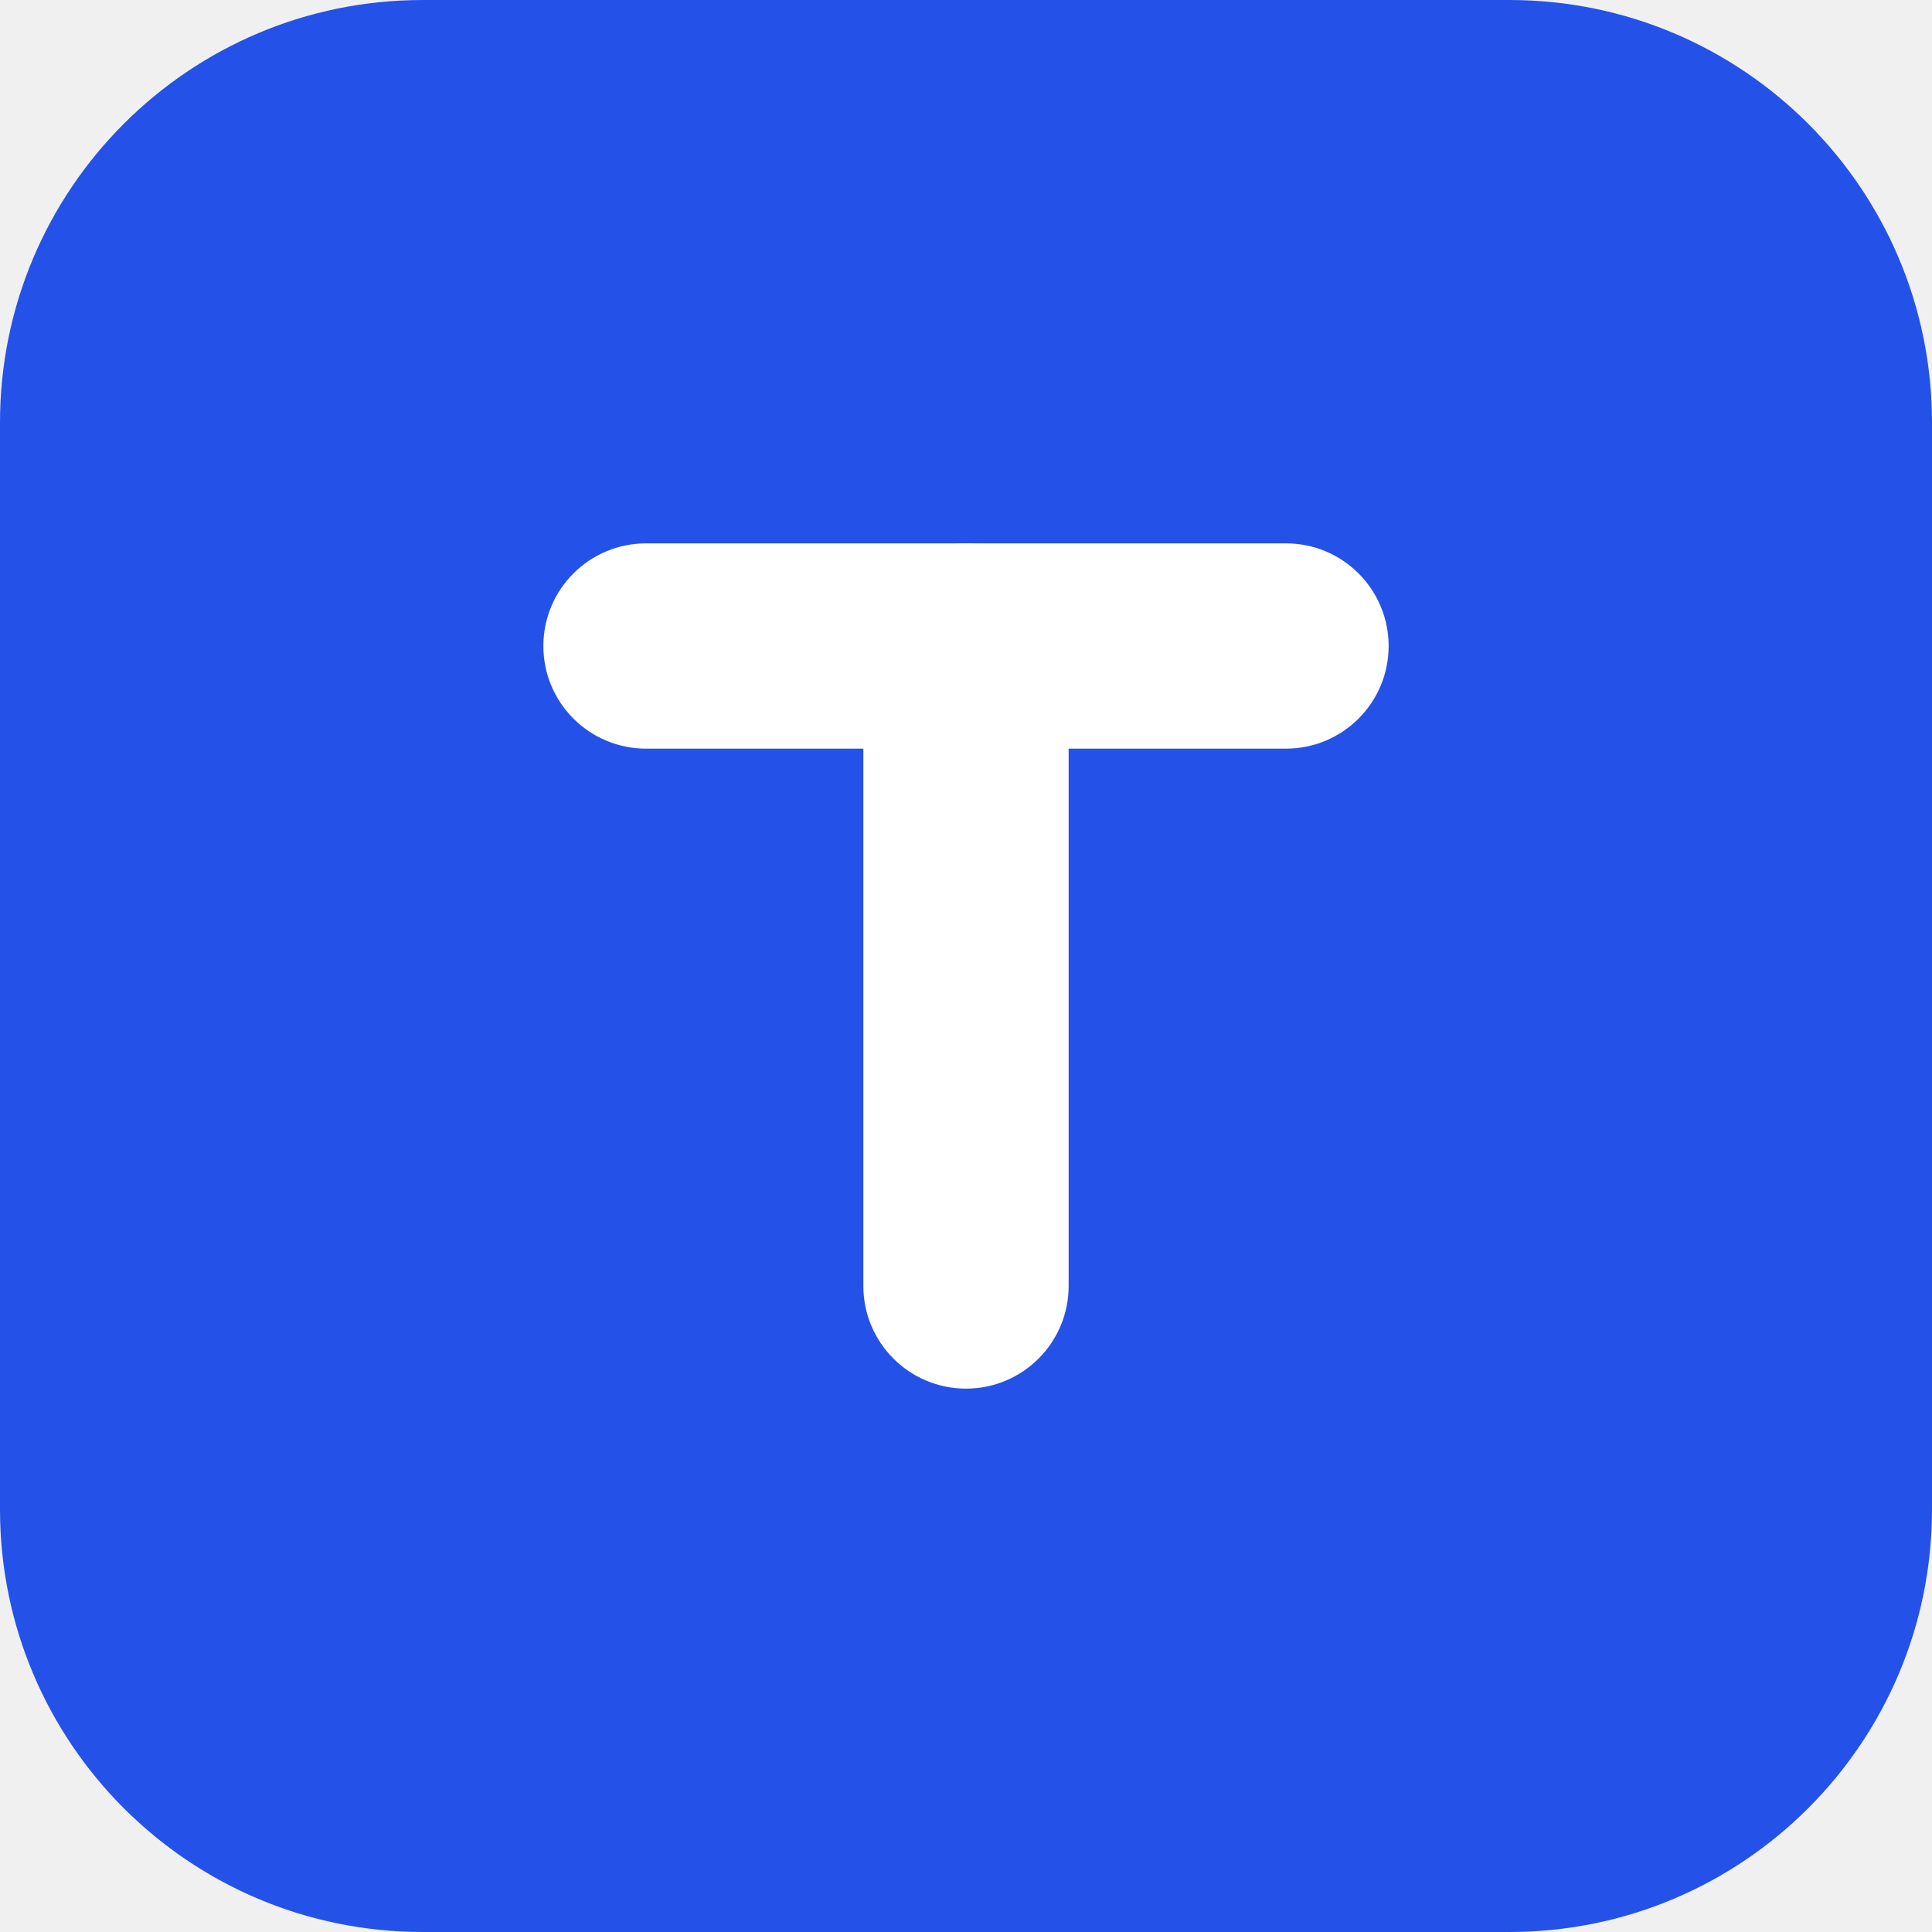
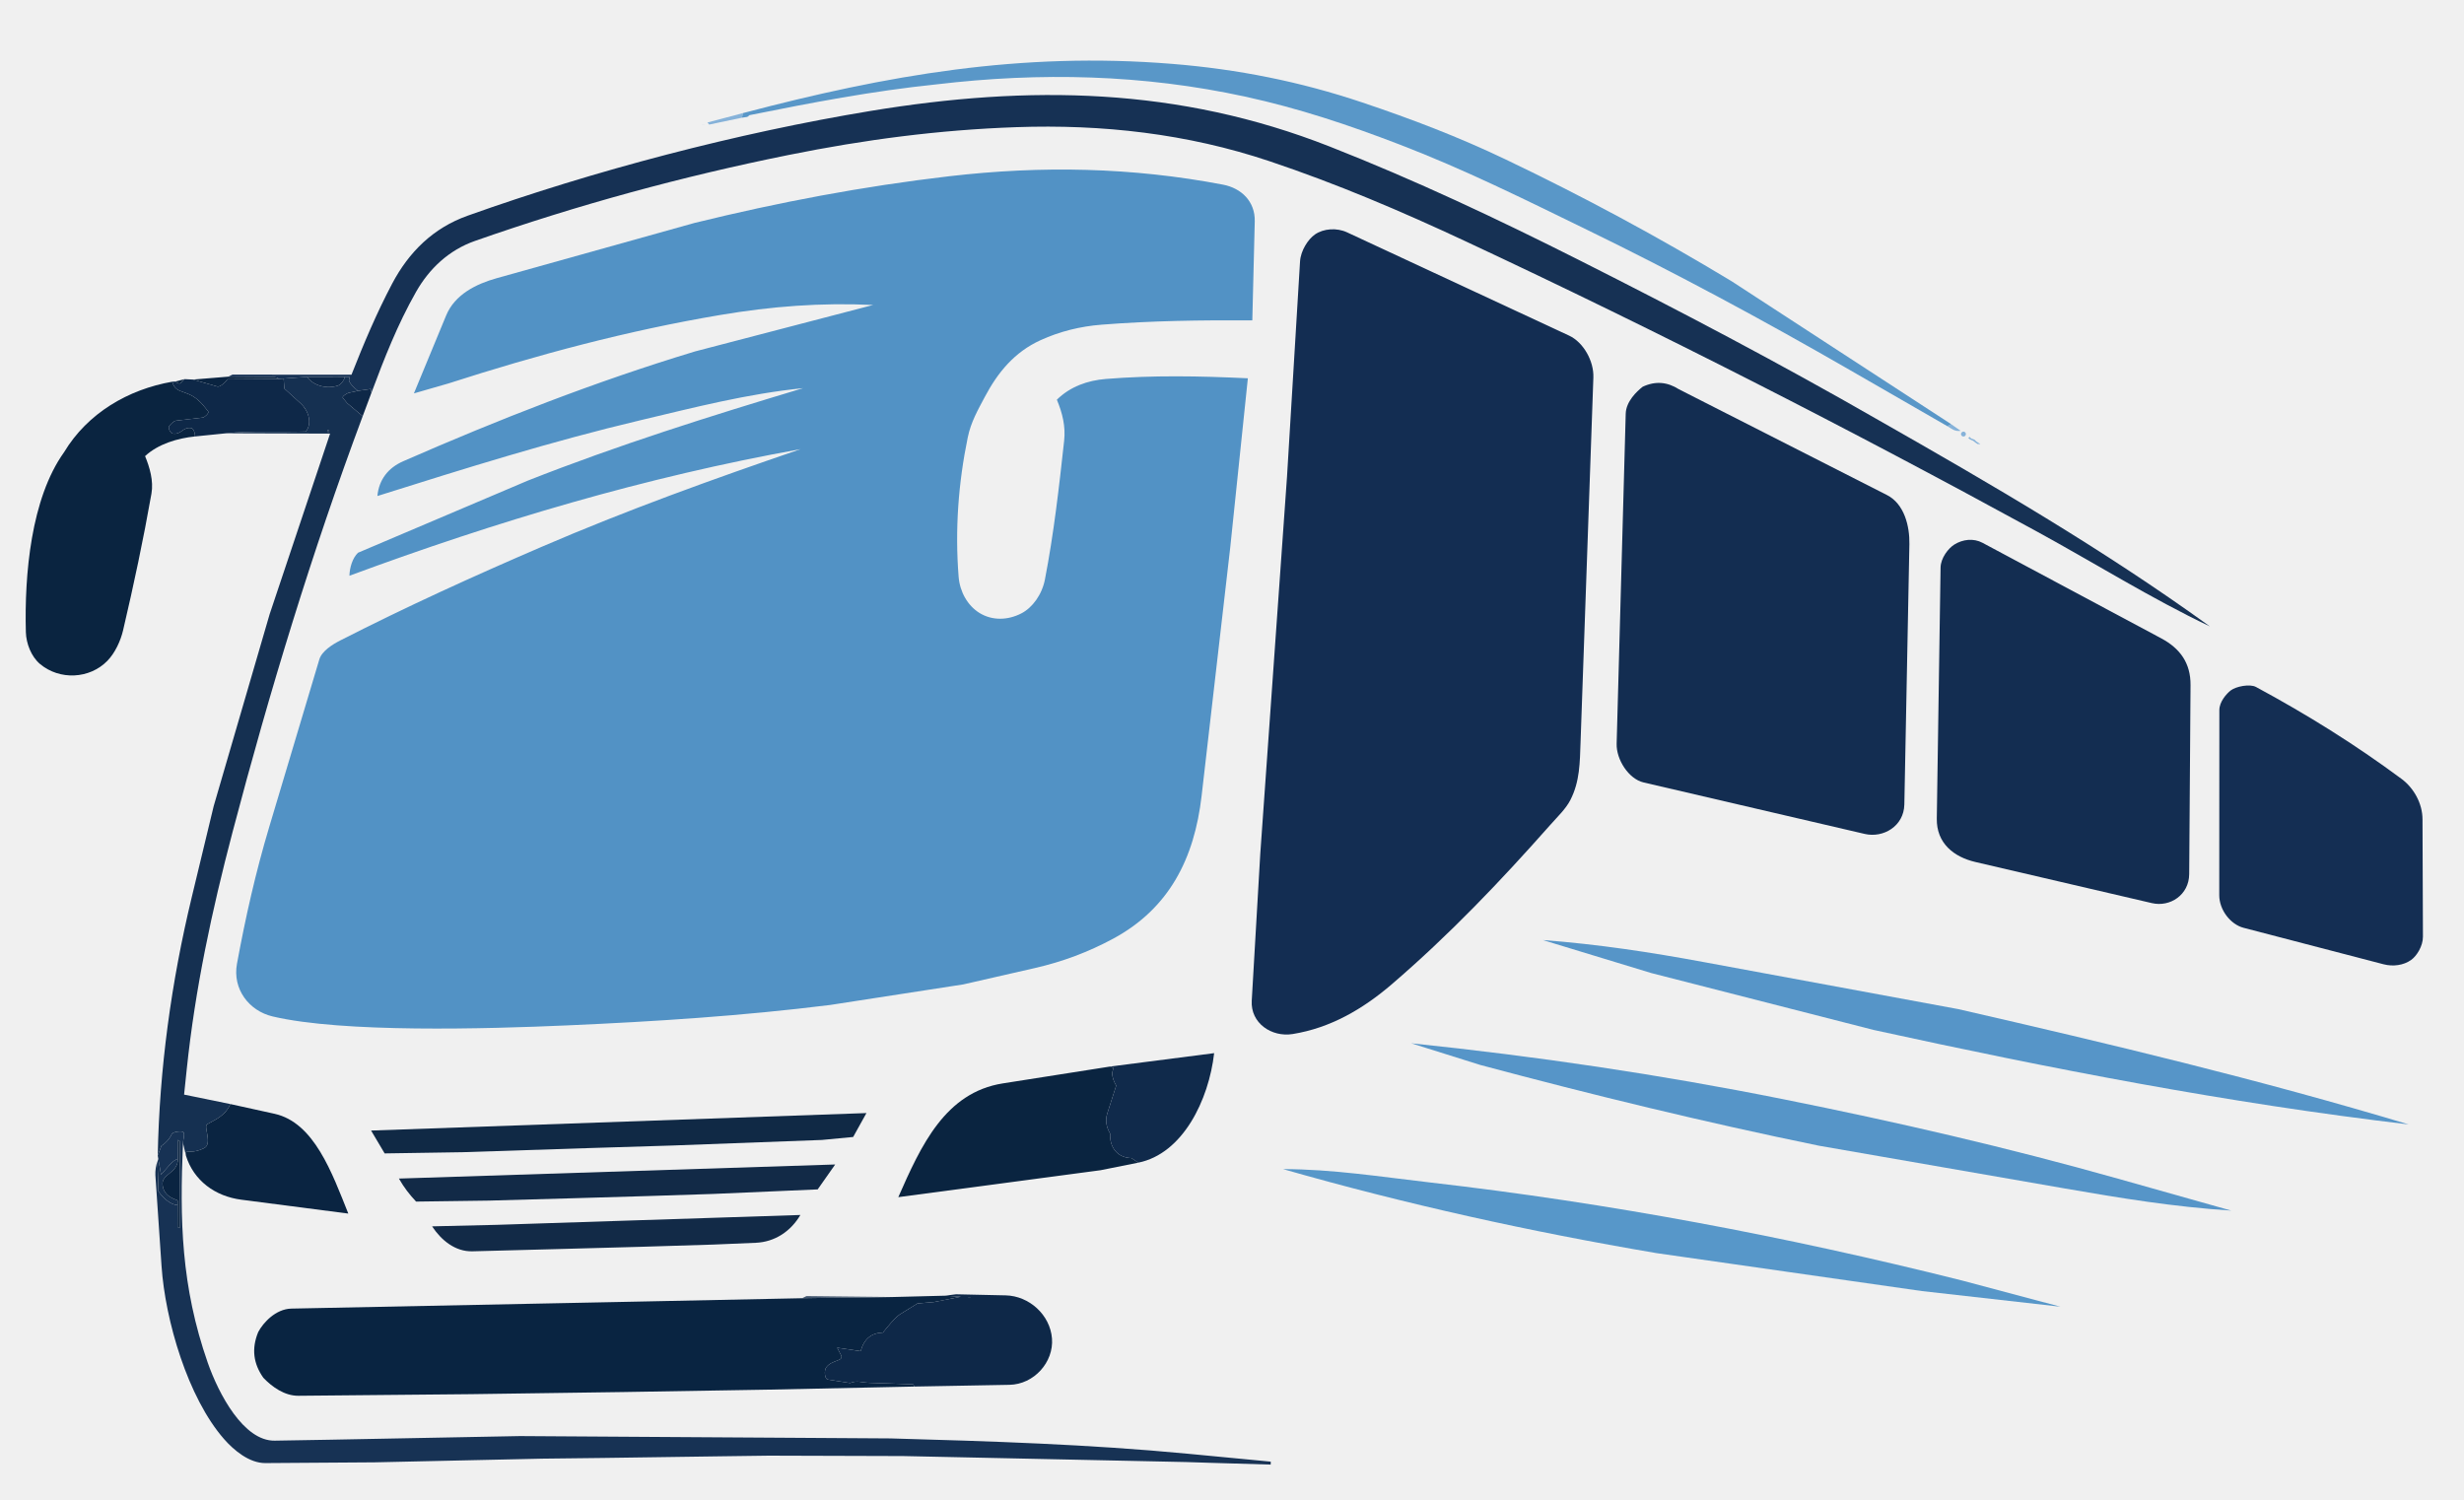
- <svg xmlns="http://www.w3.org/2000/svg" viewBox="0 0 32 32" width="32" height="32">
-   <rect width="32" height="32" rx="7" fill="#2452E8" />
-   <rect x="9" y="9" width="14" height="3.4" rx="1.7" fill="#ffffff" />
-   <rect x="14.3" y="9" width="3.4" height="14" rx="1.7" fill="#ffffff" />
+ <svg xmlns="http://www.w3.org/2000/svg" xmlns:xlink="http://www.w3.org/1999/xlink" version="1.1" width="690" height="420" viewBox="160 180 690 420">
+   <defs>
+     <clipPath id="clip_1">
+       <path transform="matrix(1,0,0,-1,0,1000)" d="M0 1000H1000V0H0Z" />
+     </clipPath>
+     <path id="font_2_299" d="M.749 .727 .629 0H.479L.26 .42H.256L.185 0H.01L.13 .727H.282L.499 .308H.505L.574 .727H.749Z" />
+     <path id="font_2_197" d="M.306 .727 .185 0H.01L.13 .727H.306Z" />
+     <path id="font_2_141" d="M.568 .49C.567 .505 .563 .518 .558 .529 .553 .541 .546 .551 .537 .559 .528 .567 .517 .573 .503 .577 .49 .581 .475 .583 .457 .583 .422 .583 .39 .575 .36 .558 .33 .54 .305 .516 .284 .483 .264 .451 .25 .411 .242 .365 .234 .318 .234 .278 .241 .245 .249 .212 .263 .187 .286 .17 .308 .153 .337 .144 .373 .144 .405 .144 .434 .149 .459 .16 .483 .171 .504 .185 .519 .205 .535 .224 .545 .247 .549 .273L.581 .27H.404L.425 .398H.739L.723 .301C.712 .236 .689 .181 .654 .134 .619 .088 .575 .052 .523 .027 .47 .002 .413-.01 .35-.01 .281-.01 .223 .005 .175 .035 .127 .065 .094 .108 .074 .164 .053 .22 .05 .286 .062 .363 .072 .422 .09 .475 .115 .521 .141 .568 .172 .607 .209 .639 .246 .671 .287 .696 .332 .712 .377 .729 .424 .737 .472 .737 .514 .737 .552 .731 .587 .719 .621 .707 .65 .69 .675 .668 .699 .646 .718 .62 .73 .589 .743 .559 .748 .526 .746 .49H.568Z" />
+     <path id="font_2_95" d="M.01 0 .13 .727H.637L.613 .585H.282L.258 .435H.563L.539 .292H.234L.21 .143H.541L.517 0H.01Z" />
+     <path id="font_2_382" d="M.01 0 .13 .727H.431C.485 .727 .531 .718 .567 .698 .603 .678 .629 .651 .645 .614 .66 .578 .664 .535 .656 .485 .647 .435 .629 .392 .602 .357 .574 .322 .538 .295 .494 .277 .451 .258 .401 .249 .346 .249H.156L.179 .387H.337C.363 .387 .386 .391 .405 .398 .424 .405 .439 .415 .451 .43 .462 .444 .47 .462 .473 .485 .477 .508 .476 .526 .469 .541 .462 .556 .45 .567 .434 .574 .417 .582 .396 .586 .37 .586H.283L.185 0H.01M.474 .332 .6 0H.408L.286 .332H.474Z" />
+     <path id="font_2_2" d="M.167 0H-.022L.344 .727H.578L.703 0H.514L.434 .544H.428L.167 0M.19 .286H.585L.561 .153H.167L.19 .286Z" />
+     <path id="font_2_1681" d="" />
+     <path id="font_2_280" d="M.01 0 .13 .727H.306L.21 .143H.512L.488 0H.01Z" />
+     <path id="font_2_291" d="M.13 .727H.348L.458 .277H.467L.726 .727H.944L.823 0H.652L.726 .447H.72L.472 .005H.363L.262 .449H.256L.181 0H.01L.13 .727Z" />
+     <path id="font_2_409" d="M.082 .585 .107 .727H.721L.697 .585H.477L.38 0H.207L.303 .585H.082Z" />
+     <path id="font_2_84" d="M.282 0H.01L.13 .727H.395C.469 .727 .531 .712 .58 .682 .629 .652 .664 .61 .684 .554 .705 .498 .709 .432 .696 .355 .684 .28 .659 .217 .622 .164 .585 .111 .538 .07 .48 .042 .422 .014 .356 0 .282 0M.21 .15H.293C.334 .15 .37 .157 .401 .172 .433 .187 .459 .211 .479 .243 .5 .276 .515 .319 .523 .373 .532 .424 .532 .464 .523 .494 .513 .524 .496 .545 .47 .558 .444 .571 .41 .577 .369 .577H.281L.21 .15Z" />
+   </defs>
+   <path transform="matrix(1,0,0,-1,368.0394,211.6786)" d="M0 0-.255-1.282-9.451-3.211-9.924-2.617Z" fill="#86b2d9" />
+   <g clip-path="url(#clip_1)">
+     <path transform="matrix(1,0,0,-1,705.3315,299.3557)" d="M0 0 1.054 .574 3.731-1.304C1.963-1.536 1.189-.685 0 0" fill="#86b2d9" />
+     <path transform="matrix(1,0,0,-1,710.5174,301.5616)" d="M0 0C0-.379-.307-.686-.686-.686-1.065-.686-1.372-.379-1.372 0-1.372 .379-1.065 .686-.686 .686-.307 .686 0 .379 0 0" fill="#86b2d9" />
+     <path transform="matrix(1,0,0,-1,711.1771,302.6948)" d="M0 0C.039 .04 .378 .373 .363 .359L.814-.094 1.721-.421 2.04-.73 2.344-1.002 3.41-1.673 2.611-1.651 2.06-1.293 1.734-1.031 1.4-.776 .524-.378Z" fill="#86b2d9" />
+     <path transform="matrix(1,0,0,-1,356.7212,215.0186)" d="M0 0H.416L.818-.011 .416-.022H0L-.402-.011Z" fill="#86b2d9" />
+     <path transform="matrix(1,0,0,-1,369.2227,212.7406)" d="M0 0 .623 .481C.559 .236 .223 .034 0 0" fill="#86b2d9" />
+     <path transform="matrix(1,0,0,-1,736.9877,545.9391)" d="M0 0-38.834 4.384-113.141 15.008C-148.539 21.024-183.18 28.66-217.71 38.537-203.597 38.495-190.616 36.41-176.76 34.821-126.313 29.036-76.927 19.716-27.727 7.378Z" fill="#5797c9" />
+     <path transform="matrix(1,0,0,-1,318.7671,467.1609)" d="M0 0C-22.601-.992-62.787-2.131-82.445 2.512-89.03 4.067-93.71 10.172-92.407 17.261-90.016 30.259-87.188 42.828-83.375 55.578L-69.339 102.509C-68.637 104.856-65.589 106.731-63.488 107.803-44.88 117.296-26.405 125.701-7.163 133.992 16.797 144.316 40.733 152.937 65.41 161.376 21.872 153.566-19.748 141.151-60.914 125.925-60.86 128.273-60.021 130.927-58.519 132.365L-10.994 152.554C14.448 162.581 39.902 170.576 66.133 178.462 50.353 176.854 35.844 173.09 20.64 169.489-4.362 163.567-28.287 156.063-53.083 148.253-52.655 152.848-50.065 156.151-45.829 158.004-19.057 169.718 7.829 180.266 35.899 188.753L85.743 201.756C71.037 202.443 57.259 201.371 42.89 198.946 16.869 194.555-8.156 187.836-33.19 179.777L-42.858 176.993-33.834 198.81C-31.404 204.686-25.458 207.639-19.602 209.274L35.724 224.729C59.39 230.541 82.812 234.98 107.045 237.804 132.92 240.818 158.262 240.316 183.721 235.449 188.841 234.47 192.744 230.761 192.605 225.154L191.92 197.442C177.312 197.522 163.763 197.337 149.72 196.236 143.708 195.765 137.963 194.327 132.663 191.915 125.285 188.558 120.636 182.858 116.997 175.979 115.062 172.32 113.129 168.99 112.24 164.684 109.586 151.828 108.636 138.8 109.681 125.622 110.008 121.489 112.149 117.581 115.53 115.499 119.073 113.318 123.466 113.415 127.292 115.409 130.345 117.001 133.023 120.621 133.848 124.887 136.334 137.748 137.784 150.536 139.225 163.7 139.677 167.823 138.728 171.507 137.189 175.226 140.893 178.878 145.757 180.622 150.929 181.038 164.123 182.1 176.962 181.871 190.673 181.221L185.735 133.795 177.721 64.273C175.694 46.692 168.617 32.736 152.962 24.288 146.025 20.545 138.778 17.829 131.051 16.064L110.984 11.481 73.686 5.719C49.034 2.655 24.909 1.094 0 0" fill="#5292c5" />
+     <path transform="matrix(1,0,0,-1,264.0178,289.9878)" d="M0 0-.173 1.057-3.802 .537C-4.991 1.564-6.261 2.672-6.297 3.678-5.992 3.877-6.031 4.539-6.026 4.457L-7.476 4.456-18.05 4.45-24.593 3.972-26.136 3.857C-25.629 4.014-26.994 4.414-27.347 4.416L-40.109 4.505-38.914 5.069-5.592 5.047C-2.126 13.833 1.4 22.212 5.783 30.518 10.489 39.437 17.305 46.14 26.894 49.564 62.296 62.209 102.486 72.766 139.701 78.909 184.241 86.262 226.059 85.577 268.327 68.957 292.293 59.534 315.118 48.772 338.118 37.182 366.522 22.868 394.401 8.216 422.023-7.658 453.601-25.629 484.661-43.666 514.825-65.435 498.375-57.614 482.749-47.816 466.43-38.893 413.832-10.133 360.791 16.979 306.467 42.38 288.382 50.836 270.299 58.542 251.392 64.873 228.421 72.566 204.658 75.22 180.553 74.375 158.907 73.616 138.203 70.898 116.946 66.613 86.922 60.56 57.848 52.632 29.012 42.525 21.707 39.965 16.202 34.792 12.465 28.205 7.285 19.074 3.575 9.574 0 0" fill="#163154" />
+     <path transform="matrix(1,0,0,-1,594.1021,411.0404)" d="M0 0C-14.102-15.937-28.329-30.826-44.284-44.538-52.456-51.56-61.505-56.824-72.096-58.537-78.012-59.494-83.939-55.495-83.573-49.206L-81.186-8.098-73.692 97.597-70.046 157.835C-69.861 160.882-67.771 164.065-65.885 165.373-63.458 167.056-59.78 167.323-56.866 165.967L5.31 137.046C9.306 135.187 12.256 129.93 12.094 125.35L8.509 23.343C8.303 17.487 8.326 12.213 5.646 6.99 4.362 4.49 2.172 2.455 0 0" fill="#132d52" />
+     <path transform="matrix(1,0,0,-1,693.2784,405.2956)" d="M0 0C-.118-6.067-5.892-9.456-11.089-8.246L-73.017 6.172C-77.23 7.153-80.687 12.619-80.566 17.01L-78.024 109.443C-77.93 112.838-74.975 115.664-73.266 116.993-69.651 118.676-66.324 118.315-63.137 116.286L-4.865 86.659C.004 84.184 1.51 77.924 1.413 72.922Z" fill="#132d51" />
+     <path transform="matrix(1,0,0,-1,773.0453,424.8051)" d="M0 0C-.041-5.805-5.353-9.295-10.43-8.112L-59.853 3.398C-65.948 4.818-70.783 8.676-70.679 15.541L-69.622 85.85C-69.581 88.578-67.406 91.284-65.775 92.302-63.418 93.773-60.406 94.147-57.872 92.792L-7.819 66.033C-2.595 63.24 .421 59.147 .377 52.965Z" fill="#132d51" />
+     <path transform="matrix(1,0,0,-1,838.5013,442.3007)" d="M0 0C.01-2.672-1.753-5.419-3.299-6.526-5.415-8.039-8.356-8.438-11.022-7.744L-50.219 2.468C-53.921 3.433-57.041 7.501-57.039 11.62L-57.01 63.472C-57.009 65.701-55.082 68.001-53.77 68.988-52.373 70.039-48.515 70.867-46.748 69.914-32.458 62.204-19.058 53.859-5.992 44.173-2.546 41.619-.139 37.298-.122 32.879Z" fill="#142e53" />
+     <path transform="matrix(1,0,0,-1,211.2397,500.0622)" d="M0 0C-.939-21.441-.533-40.18 6.936-61.56 9.978-70.269 16.963-83.54 25.698-83.391L41.017-83.13 94.379-82.108 198.155-82.763C226.16-83.55 253.576-84.404 281.345-87.051L304.618-89.268 304.592-90.091 287.343-89.588 280.956-89.382 201.758-87.704 164.086-87.59 150.607-87.77 117.759-88.231 100.694-88.429 53.698-89.46 23.073-89.671C18.591-89.702 14.267-86.105 11.509-82.956 1.327-71.331-4.974-49.667-6.001-34.534L-7.731-9.02C-7.807-7.911-7.533-6.011-7.149-5.258L-6.872-13.568C-5.458-15.582-3.377-17.373-1.49-17.419L-1.513-23.537-.93-23.878-.901 .498-1.458 .834-1.418-4.467C-2.224-4.685-3.109-5.445-3.718-6.139L-6.136-8.897-6.918-4.437-7.069-3.548-6.03-.806C-4.893-.166-3.7 1.203-3.158 2.431-2.861 3.098-.743 3.359-.033 3.106 .667 2.857 .038 .875 0 0" fill="#173254" />
+     <path transform="matrix(1,0,0,-1,706.3856,298.7817)" d="M0 0-1.054-.574-28.52 15.243C-52.701 29.169-76.839 42.188-101.973 54.429-119.451 62.942-136.31 71.34-154.412 78.294-168.775 83.813-182.657 88.453-197.72 91.727-226.319 97.943-255.034 98.607-284.151 95.153-302.142 93.296-319.227 90.009-336.54 86.522L-337.163 86.041-338.601 85.821-338.346 87.103C-298.011 97.738-260.533 104.329-218.153 100.895-199.754 99.404-182.301 95.934-164.879 90.08-150.984 85.412-137.976 80.45-124.707 74.109-102.944 63.708-82.173 52.527-61.475 40.023Z" fill="#5997c8" />
+     <path transform="matrix(1,0,0,-1,834.4957,494.8926)" d="M0 0C-50.868 6.004-100.25 15.614-149.807 26.455L-212.086 42.391-242.457 51.635C-226.919 50.449-212.488 48.257-197.323 45.454L-126.108 32.29C-83.661 22.555-41.793 12.574 0 0" fill="#5695c8" />
+     <path transform="matrix(1,0,0,-1,251.9206,300.3298)" d="M0 0-.308-.308 0-.742 .308-.308ZM-5.953 14.792C-4.099 12.242-.316 11.305 2.761 12.363 3.565 12.639 4.649 14.131 4.621 14.798L6.071 14.799 5.8 14.02C5.836 13.014 7.106 11.906 8.296 10.879L5.693 10.313C5.258 10.218 3.791 9.27 4.067 8.933L5.291 7.44 9.642 3.768C-4.558-34.26-16.386-73.117-26.801-112.695-32.61-134.77-37.275-156.567-39.633-179.16L-40.369-186.213-27.42-188.857C-28.215-190.83-29.775-192.235-31.748-193.328L-33.956-194.551C-34.861-195.053-32.712-199.462-34.333-200.907-34.981-201.484-36.869-202.075-37.739-202.134L-39.751-202.271C-39.999-202.288-39.771-203.385-39.852-203.322L-40.681-199.732C-40.643-198.857-40.014-196.875-40.714-196.627-41.424-196.374-43.542-196.634-43.839-197.302-44.381-198.53-45.574-199.898-46.711-200.539L-47.75-203.281C-47.269-178.934-43.973-154.785-38.215-130.885L-32.086-105.439-16.405-51.655 .518-1.101-28.617-1.013C-21.505-.291-14.102-.766-6.297-.514-4.389 1.741-5.55 5.383-7.71 7.342L-12.282 11.491-12.496 14.314Z" fill="#153051" />
+     <path transform="matrix(1,0,0,-1,784.8242,519.0279)" d="M0 0C-16.07 1.042-31.051 3.492-46.72 6.218L-115.494 18.179C-147.542 24.754-178.775 32.362-210.286 40.784L-229.649 46.863C-194.456 43.201-160.15 38.14-125.594 31.221-93.831 24.861-62.762 17.693-31.698 8.936Z" fill="#5695c8" />
+     <path transform="matrix(1,0,0,-1,212.069,503.6517)" d="M0 0C.08-.063-.148 1.034 .1 1.051L2.112 1.188C2.982 1.247 4.871 1.837 5.519 2.415 7.139 3.859 4.99 8.269 5.896 8.771L8.103 9.993C10.077 11.087 11.637 12.492 12.432 14.465L24.799 11.742C35.907 9.296 40.923-4.859 45.468-16.207L15.517-12.324C8.128-11.366 2.172-6.958 0 0" fill="#0a2441" />
+     <path transform="matrix(1,0,0,-1,325.229,501.5077)" d="M0 0-35.688-1.164-57.514-1.504-61.313 4.899 77.401 9.796 73.684 3.099 64.931 2.266 22.95 .706Z" fill="#102945" />
+     <path transform="matrix(1,0,0,-1,341.5039,514.9474)" d="M0 0-21.097-.621-44.599-1.28-64.989-1.555C-66.898 .499-68.291 2.284-69.802 4.894L52.377 8.836 47.476 1.861 18.231 .588Z" fill="#122a47" />
+     <path transform="matrix(1,0,0,-1,339.2166,529.1704)" d="M0 0-23.088-.628-46.912-1.257C-51.754-1.385-55.661 1.862-58.218 5.735L-40.019 6.161 44.918 8.918C42.221 4.337 37.766 1.356 32.414 1.131L20.599 .633Z" fill="#122a47" />
+     <path transform="matrix(1,0,0,-1,470.8842,478.6791)" d="M0 0 1.023-.478C.059-1.854 .88-3.983 1.688-5.335L-.812-13.139C-1.439-15.097-1.06-17.011-.01-18.786-.19-22.539 1.926-25.547 5.979-25.644L7.859-26.924-2.69-29.037-59.331-36.581C-52.97-22.121-46.201-7.259-30.035-4.719Z" fill="#0a2440" />
+     <path transform="matrix(1,0,0,-1,478.7434,505.603)" d="M0 0-1.88 1.28C-5.933 1.377-8.049 4.385-7.87 8.138-8.919 9.912-9.298 11.827-8.671 13.785L-6.171 21.589C-6.979 22.941-7.8 25.07-6.837 26.446L-7.859 26.924 21.257 30.671C19.757 17.504 12.458 2.495 0 0" fill="#102a4b" />
+     <path transform="matrix(1,0,0,-1,209.8216,504.529)" d="M0 0C.031-4.066-4.601-4.15-4.302-7.247-3.941-10.994-.066-11.364-.068-11.719L-.072-12.953C-1.959-12.906-4.04-11.115-5.454-9.101L-5.731-.791-5.499 .03-4.718-4.43-2.3-1.672C-1.691-.978-.806-.218 0 0" fill="#153051" />
+     <path transform="matrix(1,0,0,-1,409.9097,543.2301)" d="M0 0C-8.339-.213-16.859-.159-25.284-.332L-24.077 .258Z" fill="#42566f" />
+     <path transform="matrix(1,0,0,-1,209.7495,517.4815)" d="M0 0 .004 1.234C.006 1.589-3.869 1.958-4.23 5.705-4.529 8.803 .103 8.887 .072 12.953L.032 18.254 .589 17.918 .56-6.459-.023-6.117Z" fill="#0a2441" />
+     <path transform="matrix(1,0,0,-1,208.2296,286.8958)" d="M0 0C1.077-4.051 4.594-1.591 8.812-6.768L10.073-8.316C10.411-8.732 9.074-9.98 8.527-10.044L1.029-10.922C.432-10.992-.748-12.078-.936-12.641-1.124-13.205-.433-14.444 .155-14.533 2.606-14.903 2.93-12.583 5.338-12.986 6.014-13.099 6.458-14.592 6.363-15.332 1.549-15.821-3.933-17.419-7.605-20.84-6.322-23.94-5.186-27.762-5.823-31.372-8.111-44.351-10.752-56.777-13.759-69.611-14.463-72.617-16.036-75.985-18.151-78.156-23.16-83.298-31.557-83.639-37.022-79.056-39.456-77.015-40.903-73.335-40.988-70.113-41.409-54.054-39.558-32.681-30.299-19.764-23.708-8.796-12.324-2.157 0 0" fill="#0a2440" />
+     <path transform="matrix(1,0,0,-1,214.0529,286.292)" d="M0 0 6.821-1.951C7.537-2.156 9.075-.784 9.627 .064L23.829 .162 25.372 .276 25.585-2.547 30.158-6.695C32.318-8.655 33.478-12.296 31.57-14.552 23.766-14.803 16.363-14.329 9.25-15.051L.539-15.936C.634-15.196 .191-13.703-.485-13.59-2.893-13.187-3.217-15.507-5.668-15.137-6.256-15.048-6.948-13.809-6.759-13.245-6.571-12.681-5.392-11.596-4.794-11.526L2.703-10.648C3.251-10.584 4.588-9.335 4.25-8.92L2.988-7.372C-1.229-2.195-4.746-4.655-5.823-.604L-5.02-.563C-4.836-.724-3.829-1.338-3.539-1.048L-2.382 .114Z" fill="#0e2848" />
+     <path transform="matrix(1,0,0,-1,264.0178,289.9878)" d="M0 0-2.455-6.574-6.806-2.902-8.03-1.409C-8.307-1.072-6.839-.124-6.404-.029L-3.802 .537-.173 1.057Z" fill="#0e2848" />
+     <path transform="matrix(1,0,0,-1,223.9091,285.4829)" d="M0 0 12.762-.088C13.115-.091 14.48-.491 13.972-.647L-.229-.745C-.781-1.593-2.319-2.965-3.035-2.76L-9.856-.809Z" fill="#0a2441" />
+     <path transform="matrix(1,0,0,-1,211.6714,286.1783)" d="M0 0-1.158-1.161C-1.447-1.452-2.455-.837-2.638-.677Z" fill="#0a2440" />
+     <path transform="matrix(1,0,0,-1,256.5415,285.5314)" d="M0 0C.028-.668-1.055-2.159-1.86-2.435-4.936-3.494-8.72-2.556-10.574-.006Z" fill="#0e2848" />
+     <path transform="matrix(1,0,0,-1,257.7207,286.3093)" d="M0 0 .271 .778C.266 .86 .305 .198 0 0" fill="#0e2848" />
+     <path transform="matrix(1,0,0,-1,251.9206,300.3298)" d="M0 0 .308-.308 0-.742-.308-.308Z" fill="#0e2848" />
+     <path transform="matrix(1,0,0,-1,424.6031,542.8554)" d="M0 0 4.464-.296-3.107-1.784-7.68-2.178-12.637-5.243C-14.172-6.325-16.023-8.691-17.355-10.322-20.614-10.433-22.623-12.078-23.597-15.534L-30.163-14.569-29.098-16.642C-28.189-18.411-31.669-17.895-33.24-20.083-33.866-20.955-33.714-23.341-32.749-23.492L-26.546-24.462C-24.517-23.662-23.491-24.323-21.131-24.402L-8.891-24.814-8.545-25.445-18.379-25.656-49.065-26.301-90.069-26.981-132.685-27.576-181.014-28.028C-184.916-28.064-188.392-25.559-190.859-22.986-193.608-19.083-194.244-14.916-192.298-10.19-190.929-7.584-187.41-3.701-182.982-3.612L-88.185-1.699-39.978-.707C-31.553-.534-23.032-.587-14.693-.375Z" fill="#092441" />
+     <path transform="matrix(1,0,0,-1,431.2426,543.2706)" d="M0 0-.403-.019 0-.032H.417L.82-.019 .417 0ZM-15.185-25.03-15.531-24.398-27.771-23.987C-30.13-23.908-31.156-23.246-33.186-24.046L-39.388-23.077C-40.354-22.926-40.505-20.54-39.879-19.668-38.308-17.48-34.829-17.995-35.737-16.227L-36.803-14.153-30.237-15.119C-29.262-11.663-27.254-10.018-23.995-9.907-22.663-8.276-20.812-5.91-19.277-4.828L-14.319-1.763-9.746-1.368-2.176 .119-6.639 .415-3.522 .81 10.373 .505C16.949 .361 22.835-4.936 23.348-11.576 23.861-18.224 18.302-24.42 11.428-24.545Z" fill="#0e2848" />
+     <path transform="matrix(1,0,0,-1,431.2426,543.2706)" d="M0 0H.417L.82-.019 .417-.032H0L-.403-.019Z" fill="#092441" />
+     <path transform="matrix(1,0,0,-1,308.7359,727.7466)" d="M0 0 20.996 27.252 35.882 45.915 66.24 .01Z" fill="#4791c9" />
+     <path transform="matrix(1,0,0,-1,793.3776,727.7357)" d="M0 0-65.953-.05-41.016 32.794-30.689 45.648-16.098 24.164Z" fill="#438fc7" />
+     <path transform="matrix(1,0,0,-1,806.968,766.6051)" d="M0 0C-2.281-8.993-4.839-10.014-10.538-10.018L-85.802-10.075-83.116 .018Z" fill="#1f344f" />
+     <path transform="matrix(1,0,0,-1,277.5318,776.7199)" d="M0 0-88.537 .027-85.983 10.033 3.466 10.083Z" fill="#1a314d" />
+     <path transform="matrix(1,0,0,-1,541.3765,698.3101)" d="M0 0C-3.509-18.461-17.606-28.29-36.283-29.542L-117.035-29.556-113.226-3.69-40.941-3.594C-37.963-3.001-35.561-1.77-34.618 .615-33.684 2.978-33.707 6.023-35.811 8.025-36.986 9.143-39.572 9.974-41.371 9.963L-72.251 9.765-97.747 10.185C-102.017 10.255-106.213 11.743-109.962 13.547-116.875 16.874-121.27 23.05-122.067 30.671-123.895 48.148-115.712 64.911-99.053 71.095-93.098 73.306-86.907 74.48-80.398 74.48L-36.737 74.476 2.11 74.416-8.497 48.372-68.13 48.179C-72.752 48.329-77.046 48.515-81.409 47.696-86.056 46.823-89.197 41.909-87.019 37.606-86.108 35.807-83.132 34.846-80.996 34.848L-30.931 34.891C-24.416 34.896-18.304 33.66-12.46 31.336 .82 26.054 2.549 13.412 0 0" fill="#0d2b48" />
+     <path transform="matrix(1,0,0,-1,674.2001,727.861)" d="M0 0-34.682 .01-29.954 37.315-87.8 37.393-92.728 .02-127.667-.018-118.562 72.857-114.479 103.886-79.408 103.895-84.204 66.127-61.158 66.138-26.475 66.106-21.253 103.871 13.668 103.937 3.351 23.335Z" fill="#0d2b48" />
+     <path transform="matrix(1,0,0,-1,778.9457,685.8633)" d="M0 0-16.882 26.582-39.116-5.251-64.6-41.993-100.408-41.942-93.711-31.538-80.096-11.429-74.922-3.687-33.757 56.325C-31.467 59.663-27.617 61.818-23.622 61.85L-10.337 61.957C-4.951 62 .249 59.432 3.254 54.709L26.095 18.817 50.009-19.011 64.447-42 26.876-42.014 11.042-17.256Z" fill="#0c2b48" />
+     <path transform="matrix(1,0,0,-1,368.2778,698.6247)" d="M0 0-23.992 39.327-35.461 23.522-72.704-29.274-108.576-29.103-58.379 43.516-40.515 68.83C-38.292 71.981-34.91 74.391-30.962 74.464L-16.831 74.726C-11.761 74.821-6.533 71.981-3.799 67.554L16.866 34.104 30.221 12.396 55.407-29.161 18.202-29.289Z" fill="#0c2b48" />
+     <path transform="matrix(1,0,0,-1,239.8304,684.3987)" d="M0 0-5.42-43.417-43.668-43.443-34.227 32.384-83.223 32.416-68.232 60.531 52.512 60.493 42.777 32.398 23.574 32.604 4.379 32.328Z" fill="#0d2b48" />
+   </g>
+   <use data-text="N" xlink:href="#font_2_299" transform="matrix(50,0,0,-50,289.251,790.4278)" fill="#438fc7" />
+   <use data-text="I" xlink:href="#font_2_197" transform="matrix(50,0,0,-50,325.701,790.4278)" fill="#438fc7" />
+   <use data-text="G" xlink:href="#font_2_141" transform="matrix(50,0,0,-50,340.001,790.4278)" fill="#438fc7" />
+   <use data-text="E" xlink:href="#font_2_95" transform="matrix(50,0,0,-50,378.351,790.4278)" fill="#438fc7" />
+   <use data-text="R" xlink:href="#font_2_382" transform="matrix(50,0,0,-50,409.201,790.4278)" fill="#438fc7" />
+   <use data-text="I" xlink:href="#font_2_197" transform="matrix(50,0,0,-50,442.701,790.4278)" fill="#438fc7" />
+   <use data-text="A" xlink:href="#font_2_2" transform="matrix(50,0,0,-50,457.001,790.4278)" fill="#438fc7" />
+   <use data-text=" " xlink:href="#font_2_1681" transform="matrix(50,0,0,-50,495.601,790.4278)" fill="#438fc7" />
+   <use data-text="L" xlink:href="#font_2_280" transform="matrix(50,0,0,-50,506.351,790.4278)" fill="#438fc7" />
+   <use data-text="I" xlink:href="#font_2_197" transform="matrix(50,0,0,-50,534.801,790.4278)" fill="#438fc7" />
+   <use data-text="M" xlink:href="#font_2_291" transform="matrix(50,0,0,-50,549.101,790.4278)" fill="#438fc7" />
+   <use data-text="I" xlink:href="#font_2_197" transform="matrix(50,0,0,-50,595.2511,790.4278)" fill="#438fc7" />
+   <use data-text="T" xlink:href="#font_2_409" transform="matrix(50,0,0,-50,609.551,790.4278)" fill="#438fc7" />
+   <use data-text="E" xlink:href="#font_2_95" transform="matrix(50,0,0,-50,643.401,790.4278)" fill="#438fc7" />
+   <use data-text="D" xlink:href="#font_2_84" transform="matrix(50,0,0,-50,674.251,790.4278)" fill="#438fc7" />
</svg>
